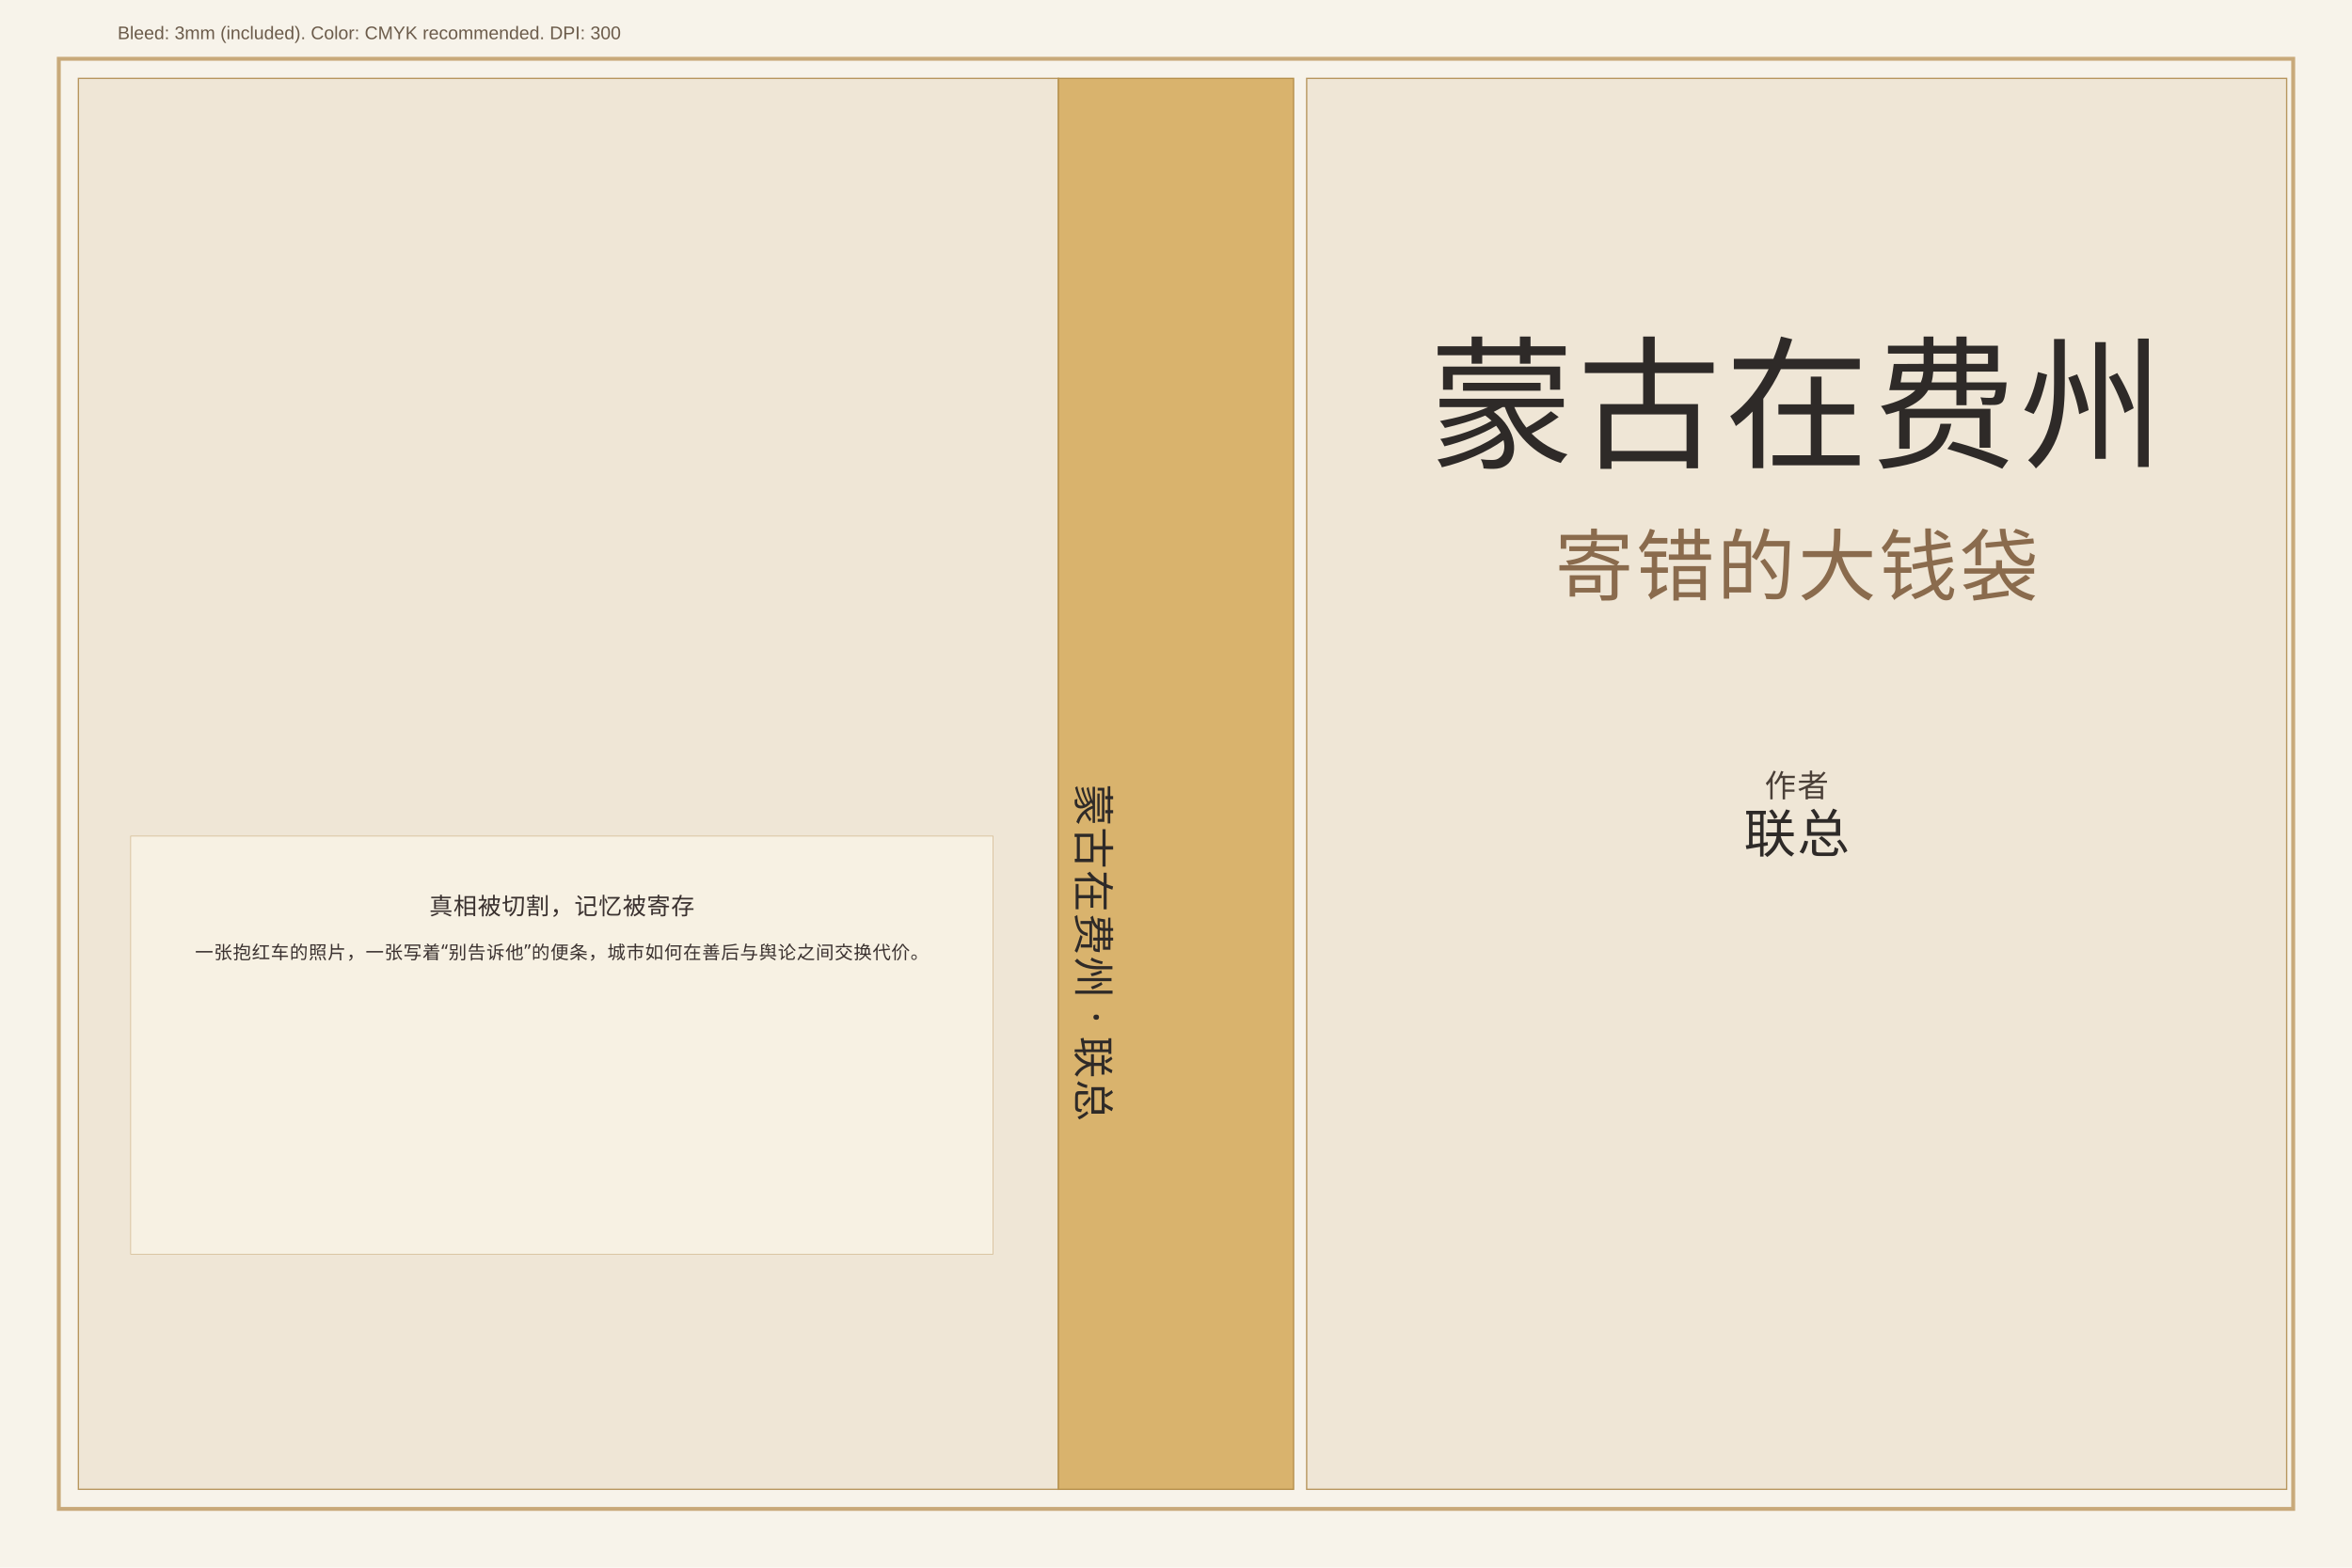
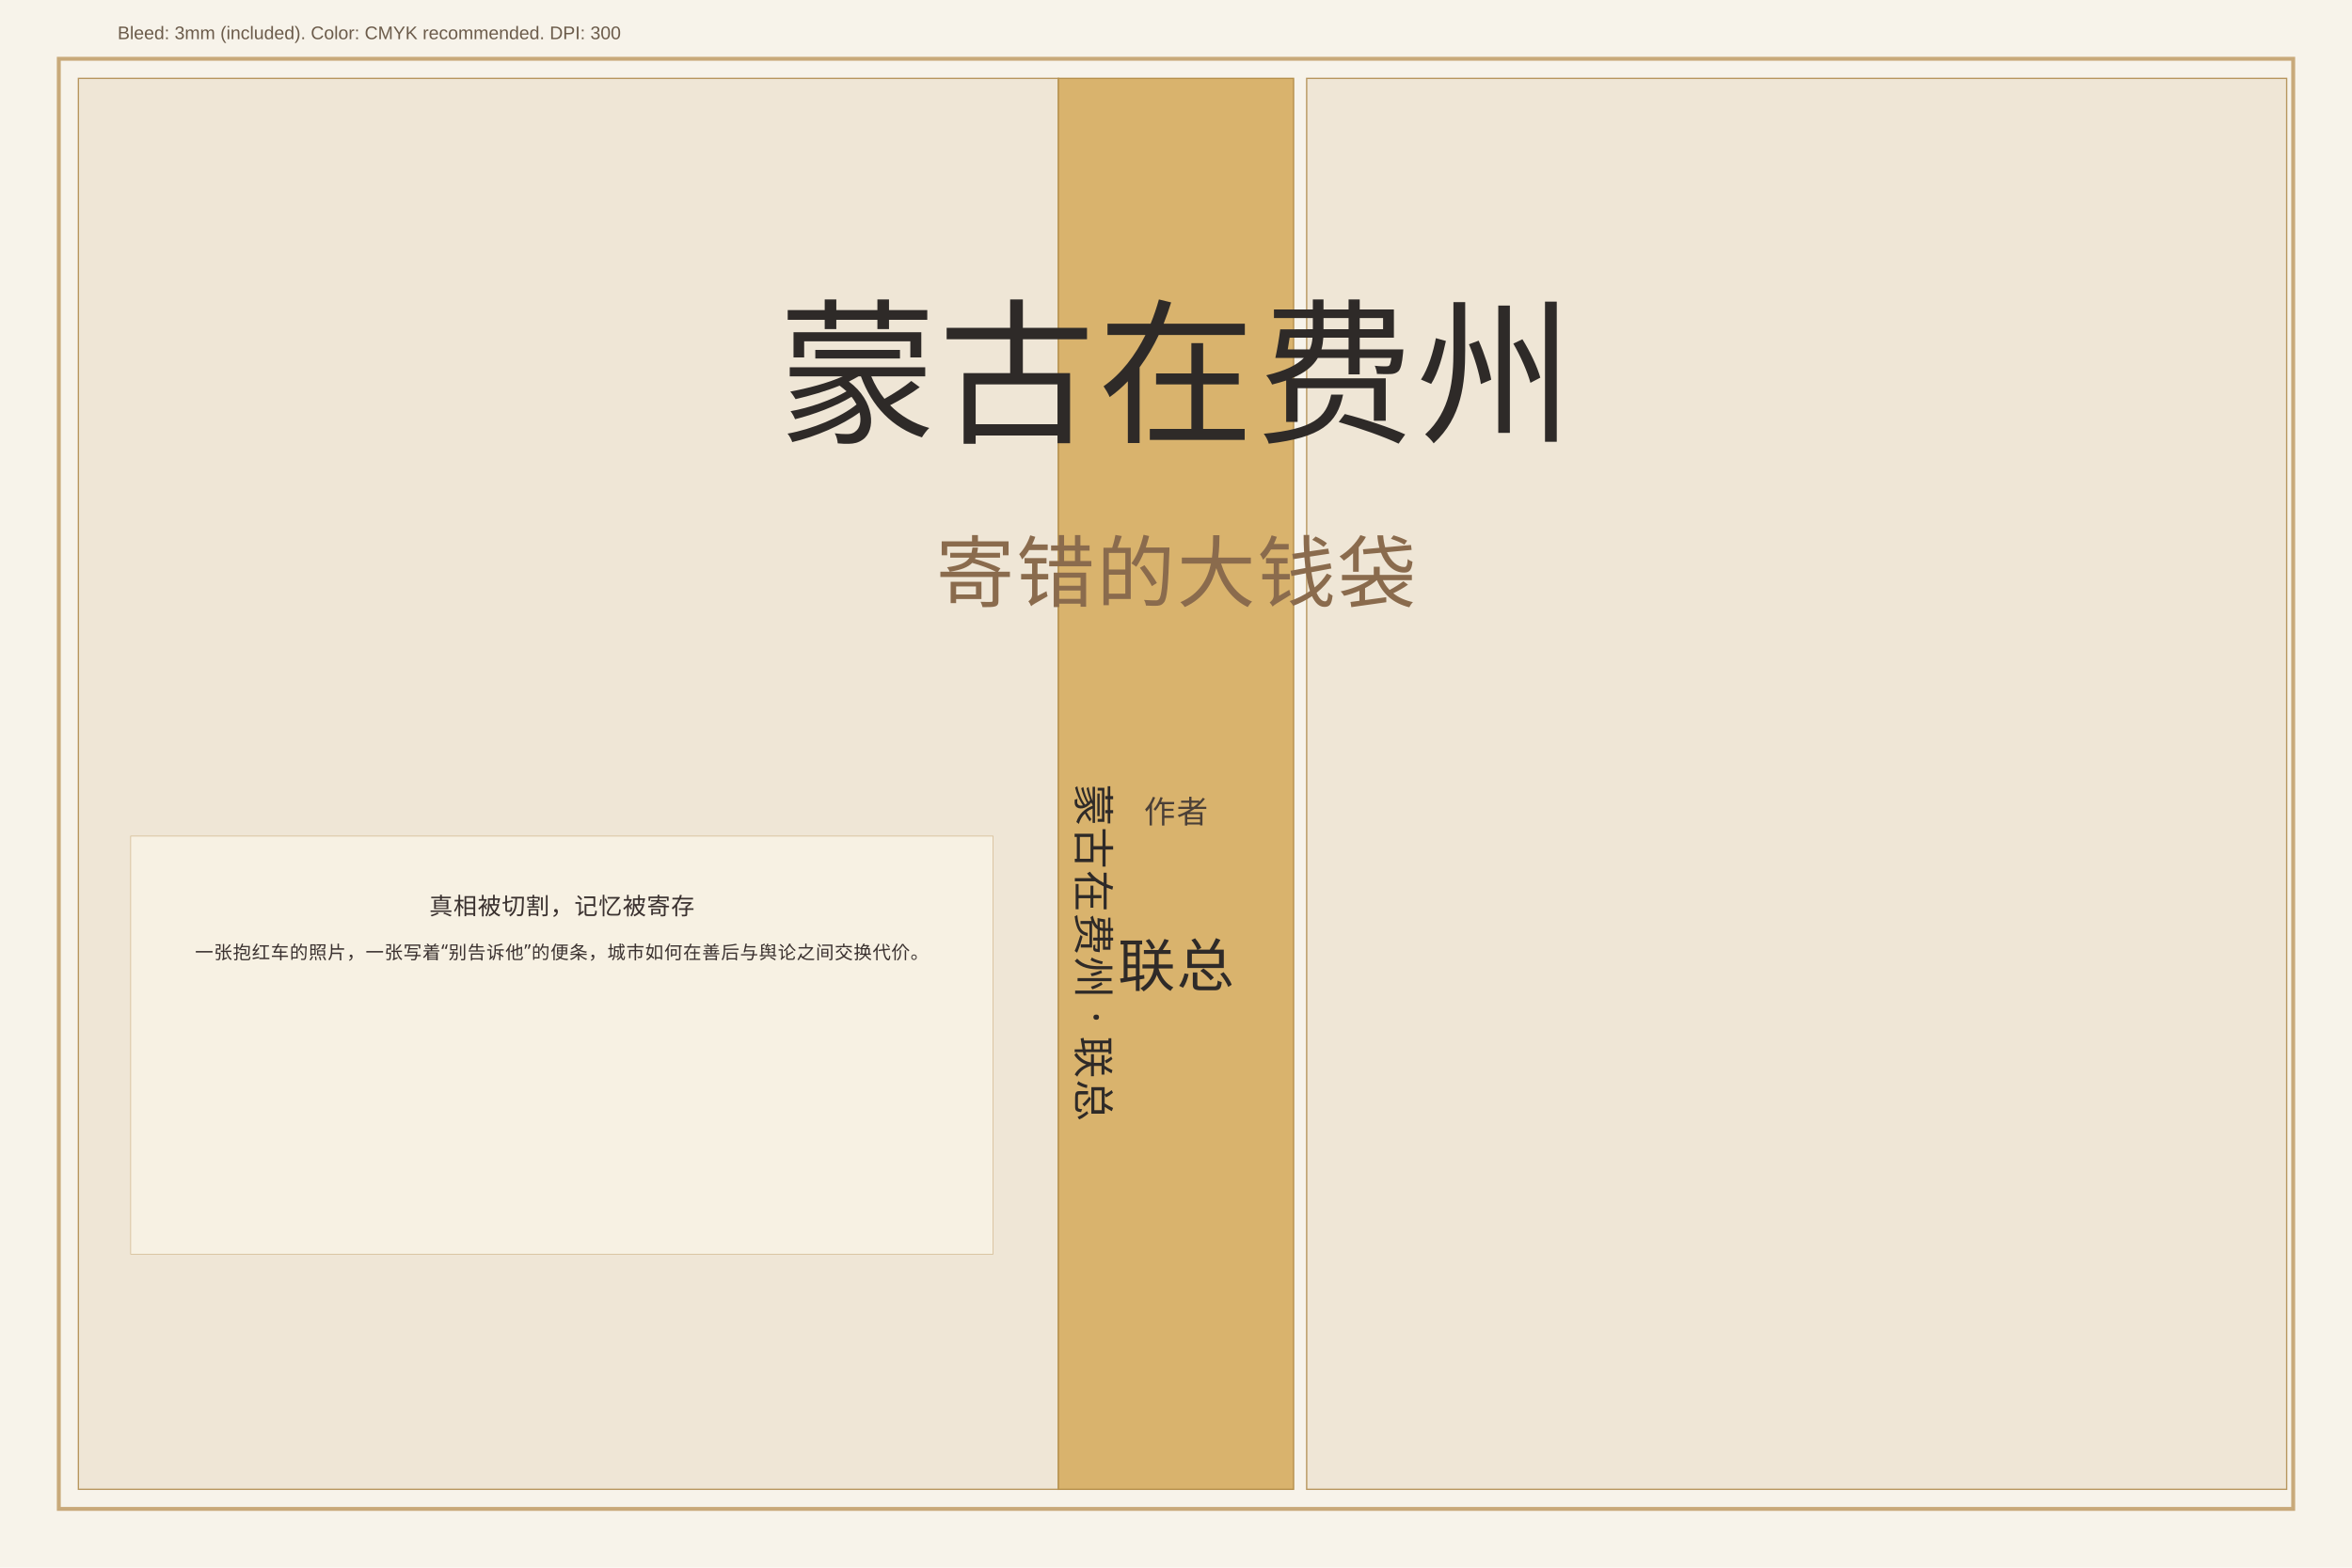
<svg xmlns="http://www.w3.org/2000/svg" width="3600" height="2400" viewBox="0 0 3600 2400">
  <rect width="3600" height="2400" fill="#f7f3ea" />
  <rect x="90" y="90" width="3420" height="2220" fill="none" stroke="#c8a97a" stroke-width="6" />
  <rect x="120" y="120" width="1500" height="2160" fill="#efe6d6" stroke="#b7965e" stroke-width="2" />
  <rect x="1620" y="120" width="360" height="2160" fill="#d9b36d" stroke="#b58f4a" stroke-width="2" />
  <rect x="2000" y="120" width="1500" height="2160" fill="#efe6d6" stroke="#b7965e" stroke-width="2" />
-   <text x="2750" y="700" text-anchor="middle" font-size="220" font-family="Georgia, serif" fill="#2e2a28" letter-spacing="6">蒙古在费州</text>
-   <text x="2750" y="910" text-anchor="middle" font-size="120" font-family="PingFang SC, Microsoft YaHei, sans-serif" fill="#8a6b4d" letter-spacing="4">寄错的大钱袋</text>
-   <text x="2750" y="1220" text-anchor="middle" font-size="48" font-family="PingFang SC, Microsoft YaHei, sans-serif" fill="#4a3f37" letter-spacing="2">作者</text>
-   <text x="2750" y="1305" text-anchor="middle" font-size="80" font-family="Georgia, serif" fill="#2e2a28" letter-spacing="2">联总</text>
+   <text x="1800" y="660" text-anchor="middle" font-size="240" font-family="Source Han Serif SC, Noto Serif SC, Georgia, 'PingFang SC', 'Microsoft YaHei', serif" fill="#2e2a28" letter-spacing="4">蒙古在费州</text>
+   <text x="1800" y="920" text-anchor="middle" font-size="120" font-family="Source Han Serif SC, Noto Serif SC, Georgia, 'PingFang SC', 'Microsoft YaHei', serif" fill="#8a6b4d" letter-spacing="3">寄错的大钱袋</text>
+   <text x="1800" y="1260" text-anchor="middle" font-size="48" font-family="Source Han Serif SC, Noto Serif SC, 'PingFang SC', 'Microsoft YaHei', sans-serif" fill="#4a3f37" letter-spacing="2">作者</text>
+   <text x="1800" y="1510" text-anchor="middle" font-size="88" font-family="Source Han Serif SC, Noto Serif SC, Georgia, 'PingFang SC', 'Microsoft YaHei', serif" fill="#2e2a28" letter-spacing="2">联总</text>
  <g transform="translate(1620,120) rotate(90)">
-     <text x="1080" y="-30" font-size="64" font-family="PingFang SC, Microsoft YaHei, sans-serif" fill="#2e2a28" letter-spacing="2">蒙古在费州  ·  联总</text>
+     <text x="1080" y="-30" font-size="64" font-family="Source Han Serif SC, Noto Serif SC, 'PingFang SC', 'Microsoft YaHei', sans-serif" fill="#2e2a28" letter-spacing="2">蒙古在费州  ·  联总</text>
  </g>
  <rect x="200" y="1280" width="1320" height="640" fill="#f7f1e3" stroke="#d0b58a" stroke-width="1" />
-   <text x="860" y="1400" text-anchor="middle" font-size="36" font-family="PingFang SC, Microsoft YaHei, sans-serif" fill="#3a312f" letter-spacing="1">真相被切割，记忆被寄存</text>
-   <text x="860" y="1468" text-anchor="middle" font-size="28" font-family="PingFang SC, Microsoft YaHei, sans-serif" fill="#3a312f" letter-spacing="1">一张抱红车的照片，一张写着“别告诉他”的便条，城市如何在善后与舆论之间交换代价。</text>
+   <text x="860" y="1400" text-anchor="middle" font-size="36" font-family="Source Han Serif SC, Noto Serif SC, 'PingFang SC', 'Microsoft YaHei', sans-serif" fill="#3a312f" letter-spacing="1">真相被切割，记忆被寄存</text>
+   <text x="860" y="1468" text-anchor="middle" font-size="28" font-family="Source Han Serif SC, Noto Serif SC, 'PingFang SC', 'Microsoft YaHei', sans-serif" fill="#3a312f" letter-spacing="1">一张抱红车的照片，一张写着“别告诉他”的便条，城市如何在善后与舆论之间交换代价。</text>
  <text x="180" y="60" font-size="28" font-family="Arial, sans-serif" fill="#6b5b4a">Bleed: 3mm (included). Color: CMYK recommended. DPI: 300</text>
</svg>
